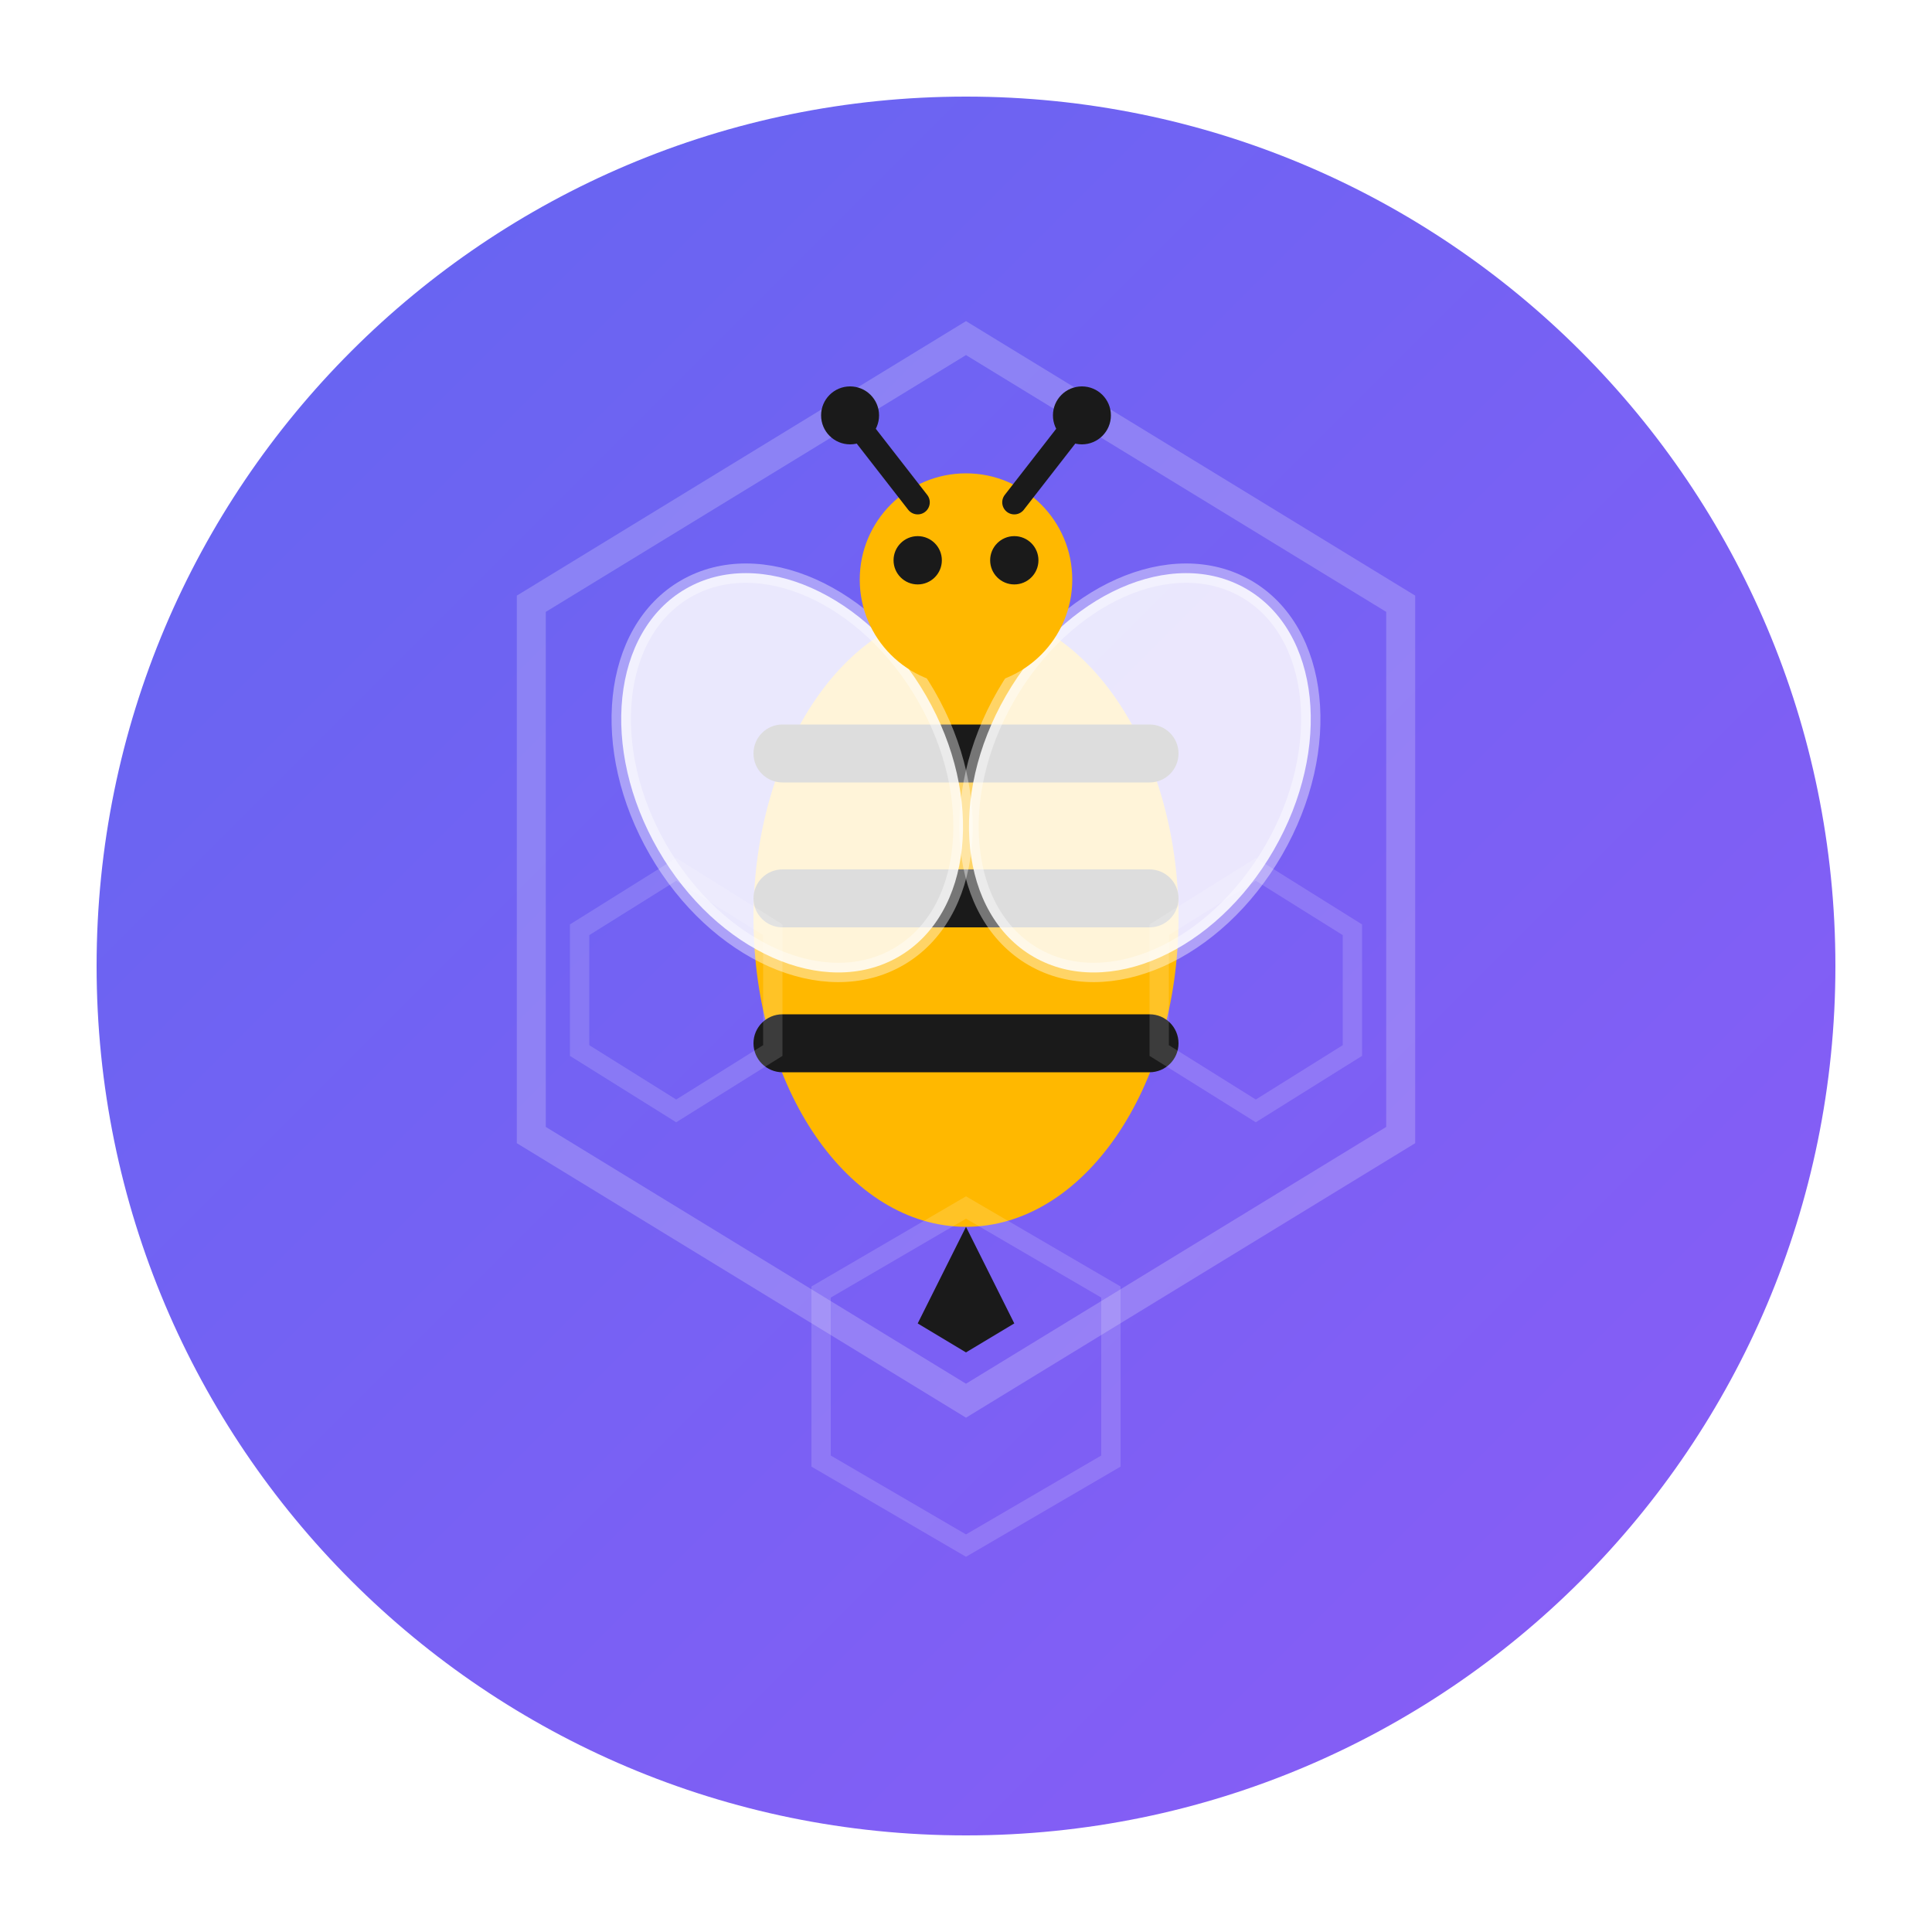
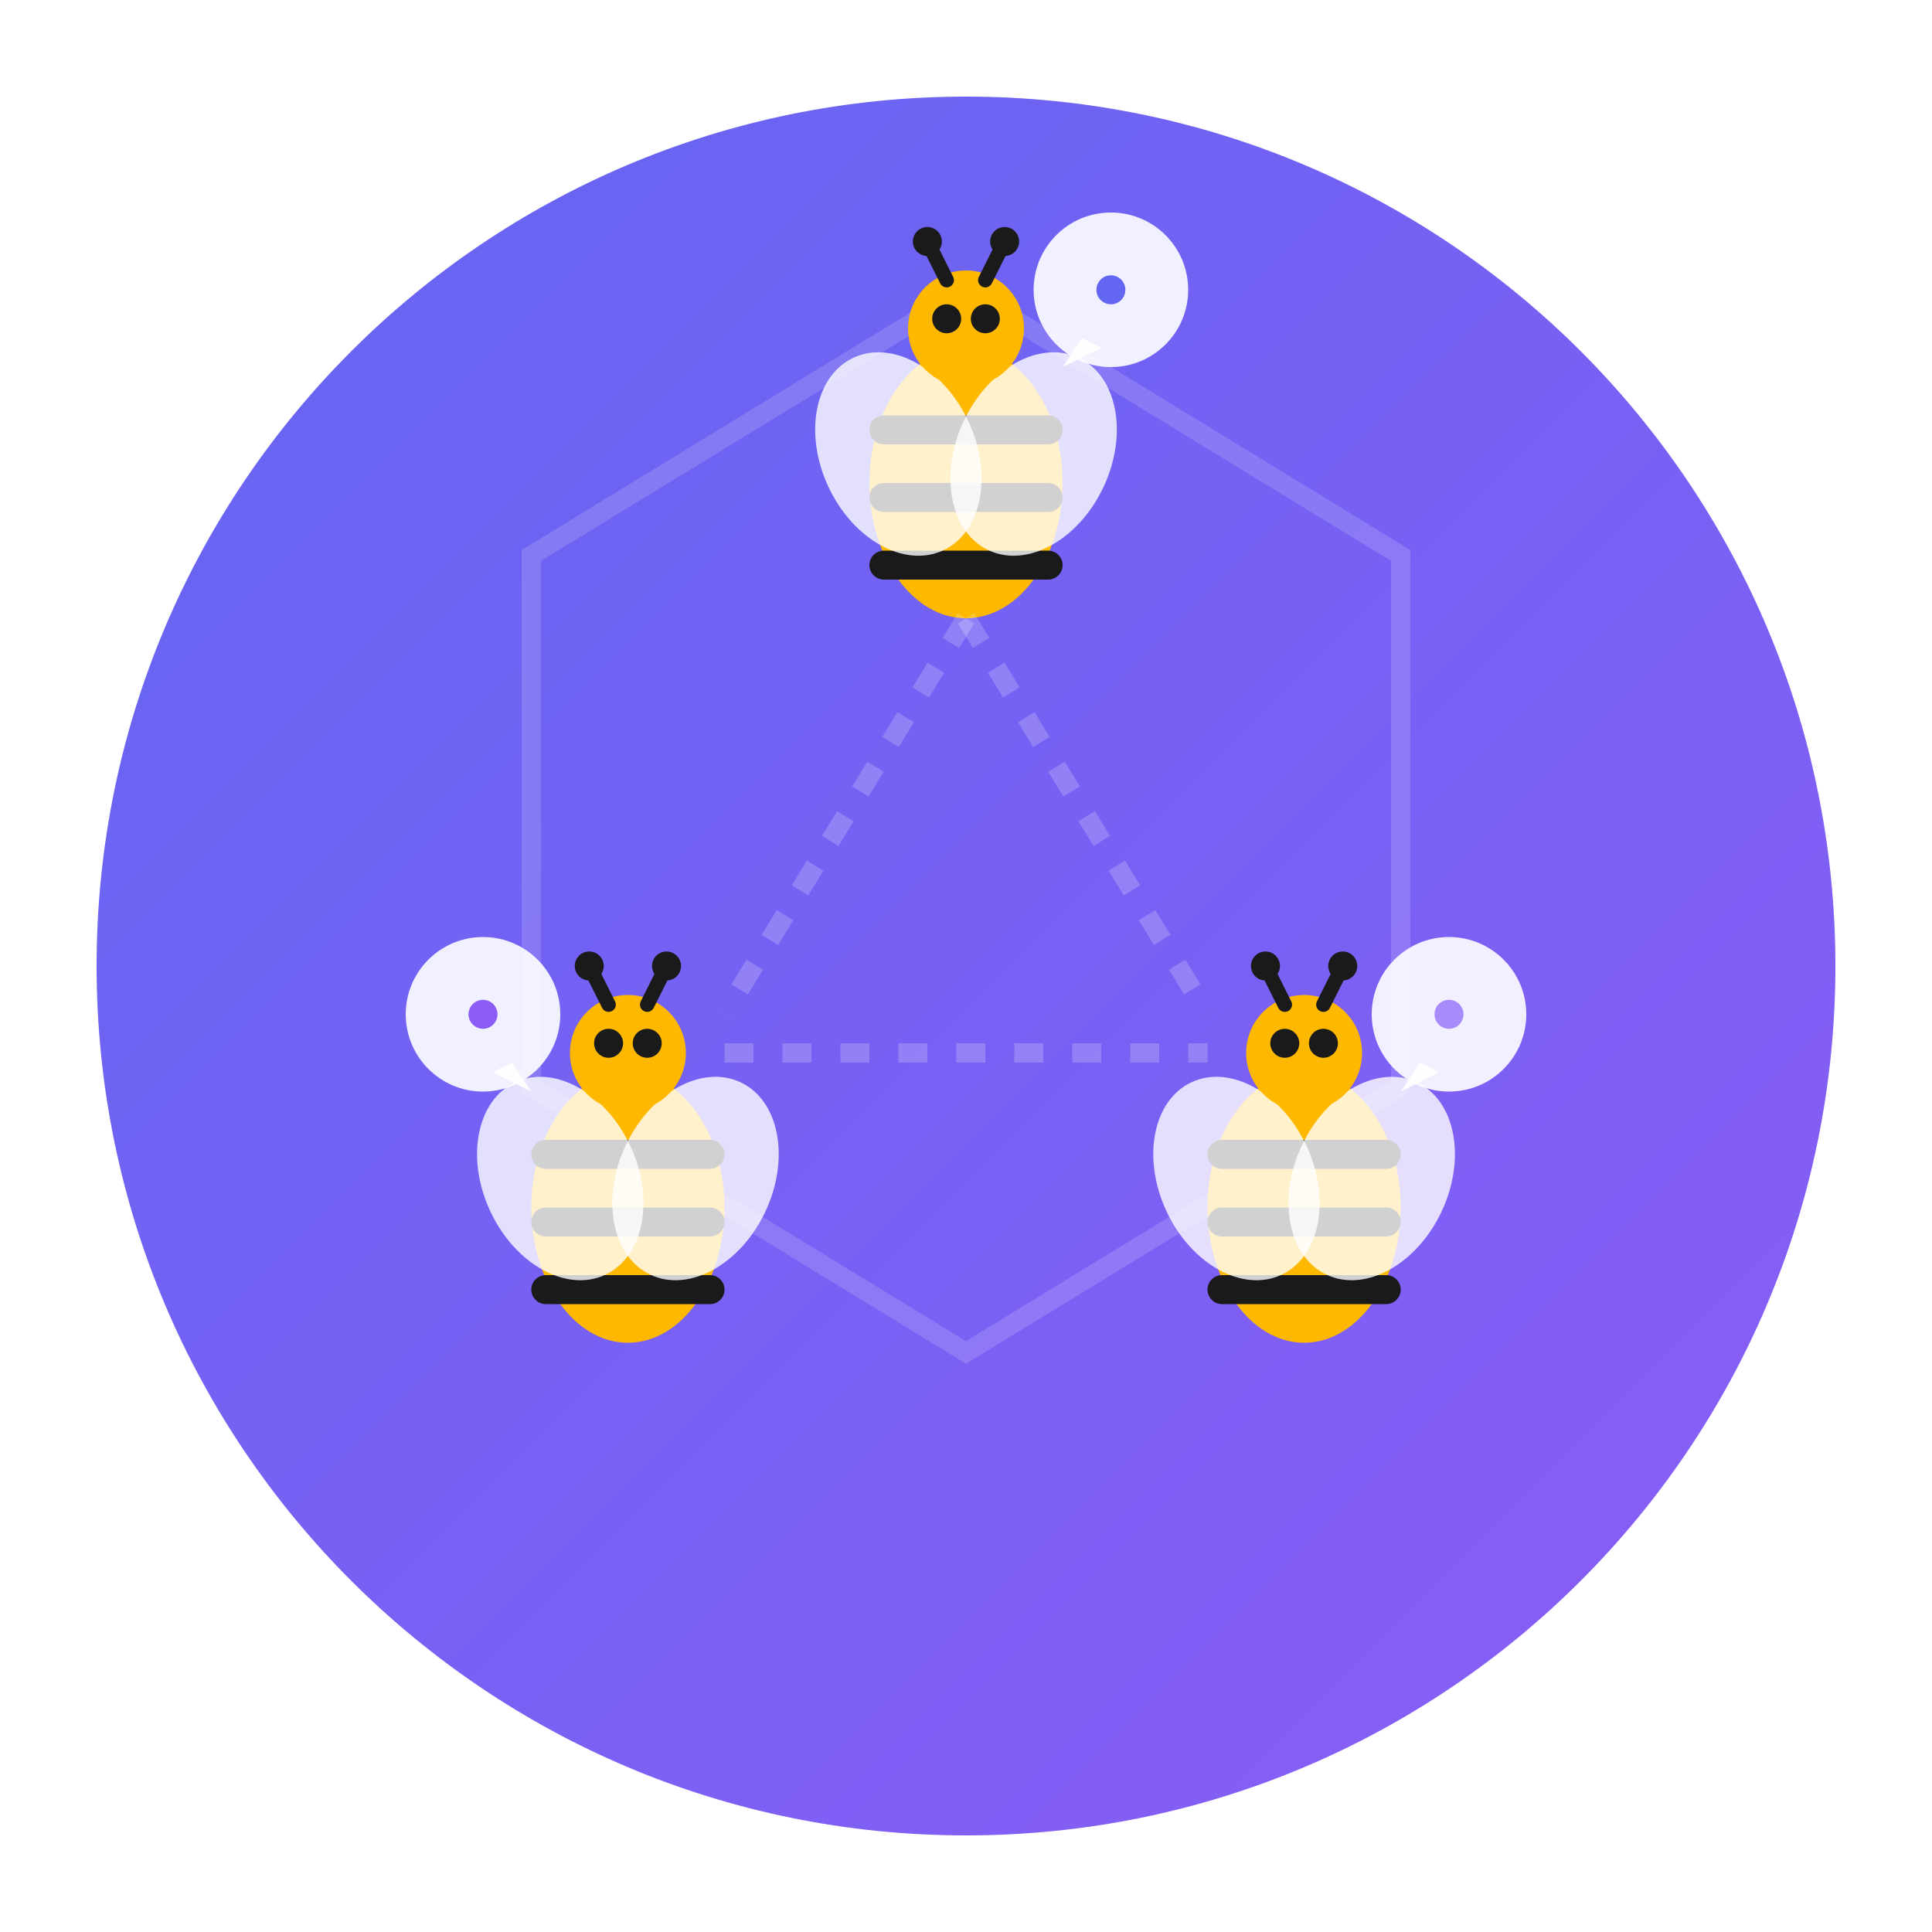
<svg xmlns="http://www.w3.org/2000/svg" width="200" height="200" viewBox="0 0 200 200">
  <defs>
    <linearGradient id="bgGradient" x1="0%" y1="0%" x2="100%" y2="100%">
      <stop offset="0%" style="stop-color:#6366f1;stop-opacity:1" />
      <stop offset="100%" style="stop-color:#8b5cf6;stop-opacity:1" />
    </linearGradient>
  </defs>
  <circle cx="100" cy="100" r="90" fill="url(#bgGradient)" />
-   <polygon points="100,35 145,62.5 145,117.5 100,145 55,117.5 55,62.5" fill="none" stroke="rgba(255,255,255,0.2)" stroke-width="3" />
-   <ellipse cx="100" cy="95" rx="22" ry="32" fill="#FFB800" />
-   <rect x="78" y="75" width="44" height="6" fill="#1a1a1a" rx="3" />
-   <rect x="78" y="90" width="44" height="6" fill="#1a1a1a" rx="3" />
-   <rect x="78" y="105" width="44" height="6" fill="#1a1a1a" rx="3" />
-   <ellipse cx="82" cy="80" rx="16" ry="22" fill="rgba(255,255,255,0.85)" stroke="rgba(255,255,255,0.4)" stroke-width="2" transform="rotate(-30 82 80)" />
-   <ellipse cx="118" cy="80" rx="16" ry="22" fill="rgba(255,255,255,0.85)" stroke="rgba(255,255,255,0.4)" stroke-width="2" transform="rotate(30 118 80)" />
-   <circle cx="100" cy="60" r="11" fill="#FFB800" />
-   <circle cx="95" cy="58" r="2.5" fill="#1a1a1a" />
-   <circle cx="105" cy="58" r="2.5" fill="#1a1a1a" />
-   <line x1="95" y1="52" x2="88" y2="43" stroke="#1a1a1a" stroke-width="2.5" stroke-linecap="round" />
-   <line x1="105" y1="52" x2="112" y2="43" stroke="#1a1a1a" stroke-width="2.5" stroke-linecap="round" />
-   <circle cx="88" cy="43" r="3" fill="#1a1a1a" />
-   <circle cx="112" cy="43" r="3" fill="#1a1a1a" />
-   <polygon points="100,127 95,137 100,140 105,137" fill="#1a1a1a" />
-   <polygon points="100,125 115,133.75 115,151.25 100,160 85,151.25 85,133.75" fill="none" stroke="rgba(255,255,255,0.15)" stroke-width="2" />
-   <polygon points="130,90 140,96.25 140,108.75 130,115 120,108.75 120,96.25" fill="none" stroke="rgba(255,255,255,0.15)" stroke-width="2" />
-   <polygon points="70,90 80,96.25 80,108.75 70,115 60,108.75 60,96.25" fill="none" stroke="rgba(255,255,255,0.15)" stroke-width="2" />
+   <polygon points="100,30 145,57.5 145,112.5 100,140 55,112.5 55,57.5" fill="none" stroke="rgba(255,255,255,0.15)" stroke-width="2" />
+   <g transform="translate(100, 50)">
+     <ellipse cx="0" cy="0" rx="10" ry="14" fill="#FFB800" />
+     <rect x="-10" y="-7" width="20" height="3" fill="#1a1a1a" rx="1.5" />
+     <rect x="-10" y="0" width="20" height="3" fill="#1a1a1a" rx="1.5" />
+     <rect x="-10" y="7" width="20" height="3" fill="#1a1a1a" rx="1.5" />
+     <ellipse cx="-7" cy="-3" rx="8" ry="11" fill="rgba(255,255,255,0.8)" transform="rotate(-25 -7 -3)" />
+     <ellipse cx="7" cy="-3" rx="8" ry="11" fill="rgba(255,255,255,0.8)" transform="rotate(25 7 -3)" />
+     <circle cx="0" cy="-16" r="6" fill="#FFB800" />
+     <circle cx="-2" cy="-17" r="1.5" fill="#1a1a1a" />
+     <circle cx="2" cy="-17" r="1.5" fill="#1a1a1a" />
+     <line x1="-2" y1="-21" x2="-4" y2="-25" stroke="#1a1a1a" stroke-width="1.5" stroke-linecap="round" />
+     <line x1="2" y1="-21" x2="4" y2="-25" stroke="#1a1a1a" stroke-width="1.5" stroke-linecap="round" />
+     <circle cx="-4" cy="-25" r="1.5" fill="#1a1a1a" />
+     <circle cx="4" cy="-25" r="1.5" fill="#1a1a1a" />
+     <circle cx="15" cy="-20" r="8" fill="rgba(255,255,255,0.9)" />
+     <polygon points="12,-15 10,-12 14,-14" fill="rgba(255,255,255,0.9)" />
+     <circle cx="15" cy="-20" r="1.5" fill="#6366f1" />
+   </g>
+   <g transform="translate(65, 125)">
+     <ellipse cx="0" cy="0" rx="10" ry="14" fill="#FFB800" />
+     <rect x="-10" y="-7" width="20" height="3" fill="#1a1a1a" rx="1.5" />
+     <rect x="-10" y="0" width="20" height="3" fill="#1a1a1a" rx="1.5" />
+     <rect x="-10" y="7" width="20" height="3" fill="#1a1a1a" rx="1.5" />
+     <ellipse cx="-7" cy="-3" rx="8" ry="11" fill="rgba(255,255,255,0.8)" transform="rotate(-25 -7 -3)" />
+     <ellipse cx="7" cy="-3" rx="8" ry="11" fill="rgba(255,255,255,0.8)" transform="rotate(25 7 -3)" />
+     <circle cx="0" cy="-16" r="6" fill="#FFB800" />
+     <circle cx="-2" cy="-17" r="1.5" fill="#1a1a1a" />
+     <circle cx="2" cy="-17" r="1.5" fill="#1a1a1a" />
+     <line x1="-2" y1="-21" x2="-4" y2="-25" stroke="#1a1a1a" stroke-width="1.5" stroke-linecap="round" />
+     <line x1="2" y1="-21" x2="4" y2="-25" stroke="#1a1a1a" stroke-width="1.5" stroke-linecap="round" />
+     <circle cx="-4" cy="-25" r="1.5" fill="#1a1a1a" />
+     <circle cx="4" cy="-25" r="1.5" fill="#1a1a1a" />
+     <circle cx="-15" cy="-20" r="8" fill="rgba(255,255,255,0.9)" />
+     <polygon points="-12,-15 -10,-12 -14,-14" fill="rgba(255,255,255,0.9)" />
+     <circle cx="-15" cy="-20" r="1.5" fill="#8b5cf6" />
+   </g>
+   <g transform="translate(135, 125)">
+     <ellipse cx="0" cy="0" rx="10" ry="14" fill="#FFB800" />
+     <rect x="-10" y="-7" width="20" height="3" fill="#1a1a1a" rx="1.5" />
+     <rect x="-10" y="0" width="20" height="3" fill="#1a1a1a" rx="1.5" />
+     <rect x="-10" y="7" width="20" height="3" fill="#1a1a1a" rx="1.5" />
+     <ellipse cx="-7" cy="-3" rx="8" ry="11" fill="rgba(255,255,255,0.8)" transform="rotate(-25 -7 -3)" />
+     <ellipse cx="7" cy="-3" rx="8" ry="11" fill="rgba(255,255,255,0.8)" transform="rotate(25 7 -3)" />
+     <circle cx="0" cy="-16" r="6" fill="#FFB800" />
+     <circle cx="-2" cy="-17" r="1.5" fill="#1a1a1a" />
+     <circle cx="2" cy="-17" r="1.5" fill="#1a1a1a" />
+     <line x1="-2" y1="-21" x2="-4" y2="-25" stroke="#1a1a1a" stroke-width="1.5" stroke-linecap="round" />
+     <line x1="2" y1="-21" x2="4" y2="-25" stroke="#1a1a1a" stroke-width="1.5" stroke-linecap="round" />
+     <circle cx="-4" cy="-25" r="1.5" fill="#1a1a1a" />
+     <circle cx="4" cy="-25" r="1.5" fill="#1a1a1a" />
+     <circle cx="15" cy="-20" r="8" fill="rgba(255,255,255,0.9)" />
+     <polygon points="12,-15 10,-12 14,-14" fill="rgba(255,255,255,0.9)" />
+     <circle cx="15" cy="-20" r="1.5" fill="#a78bfa" />
+   </g>
+   <line x1="100" y1="64" x2="75" y2="105" stroke="rgba(255,255,255,0.2)" stroke-width="2" stroke-dasharray="3,3" />
+   <line x1="100" y1="64" x2="125" y2="105" stroke="rgba(255,255,255,0.2)" stroke-width="2" stroke-dasharray="3,3" />
+   <line x1="75" y1="109" x2="125" y2="109" stroke="rgba(255,255,255,0.2)" stroke-width="2" stroke-dasharray="3,3" />
</svg>
